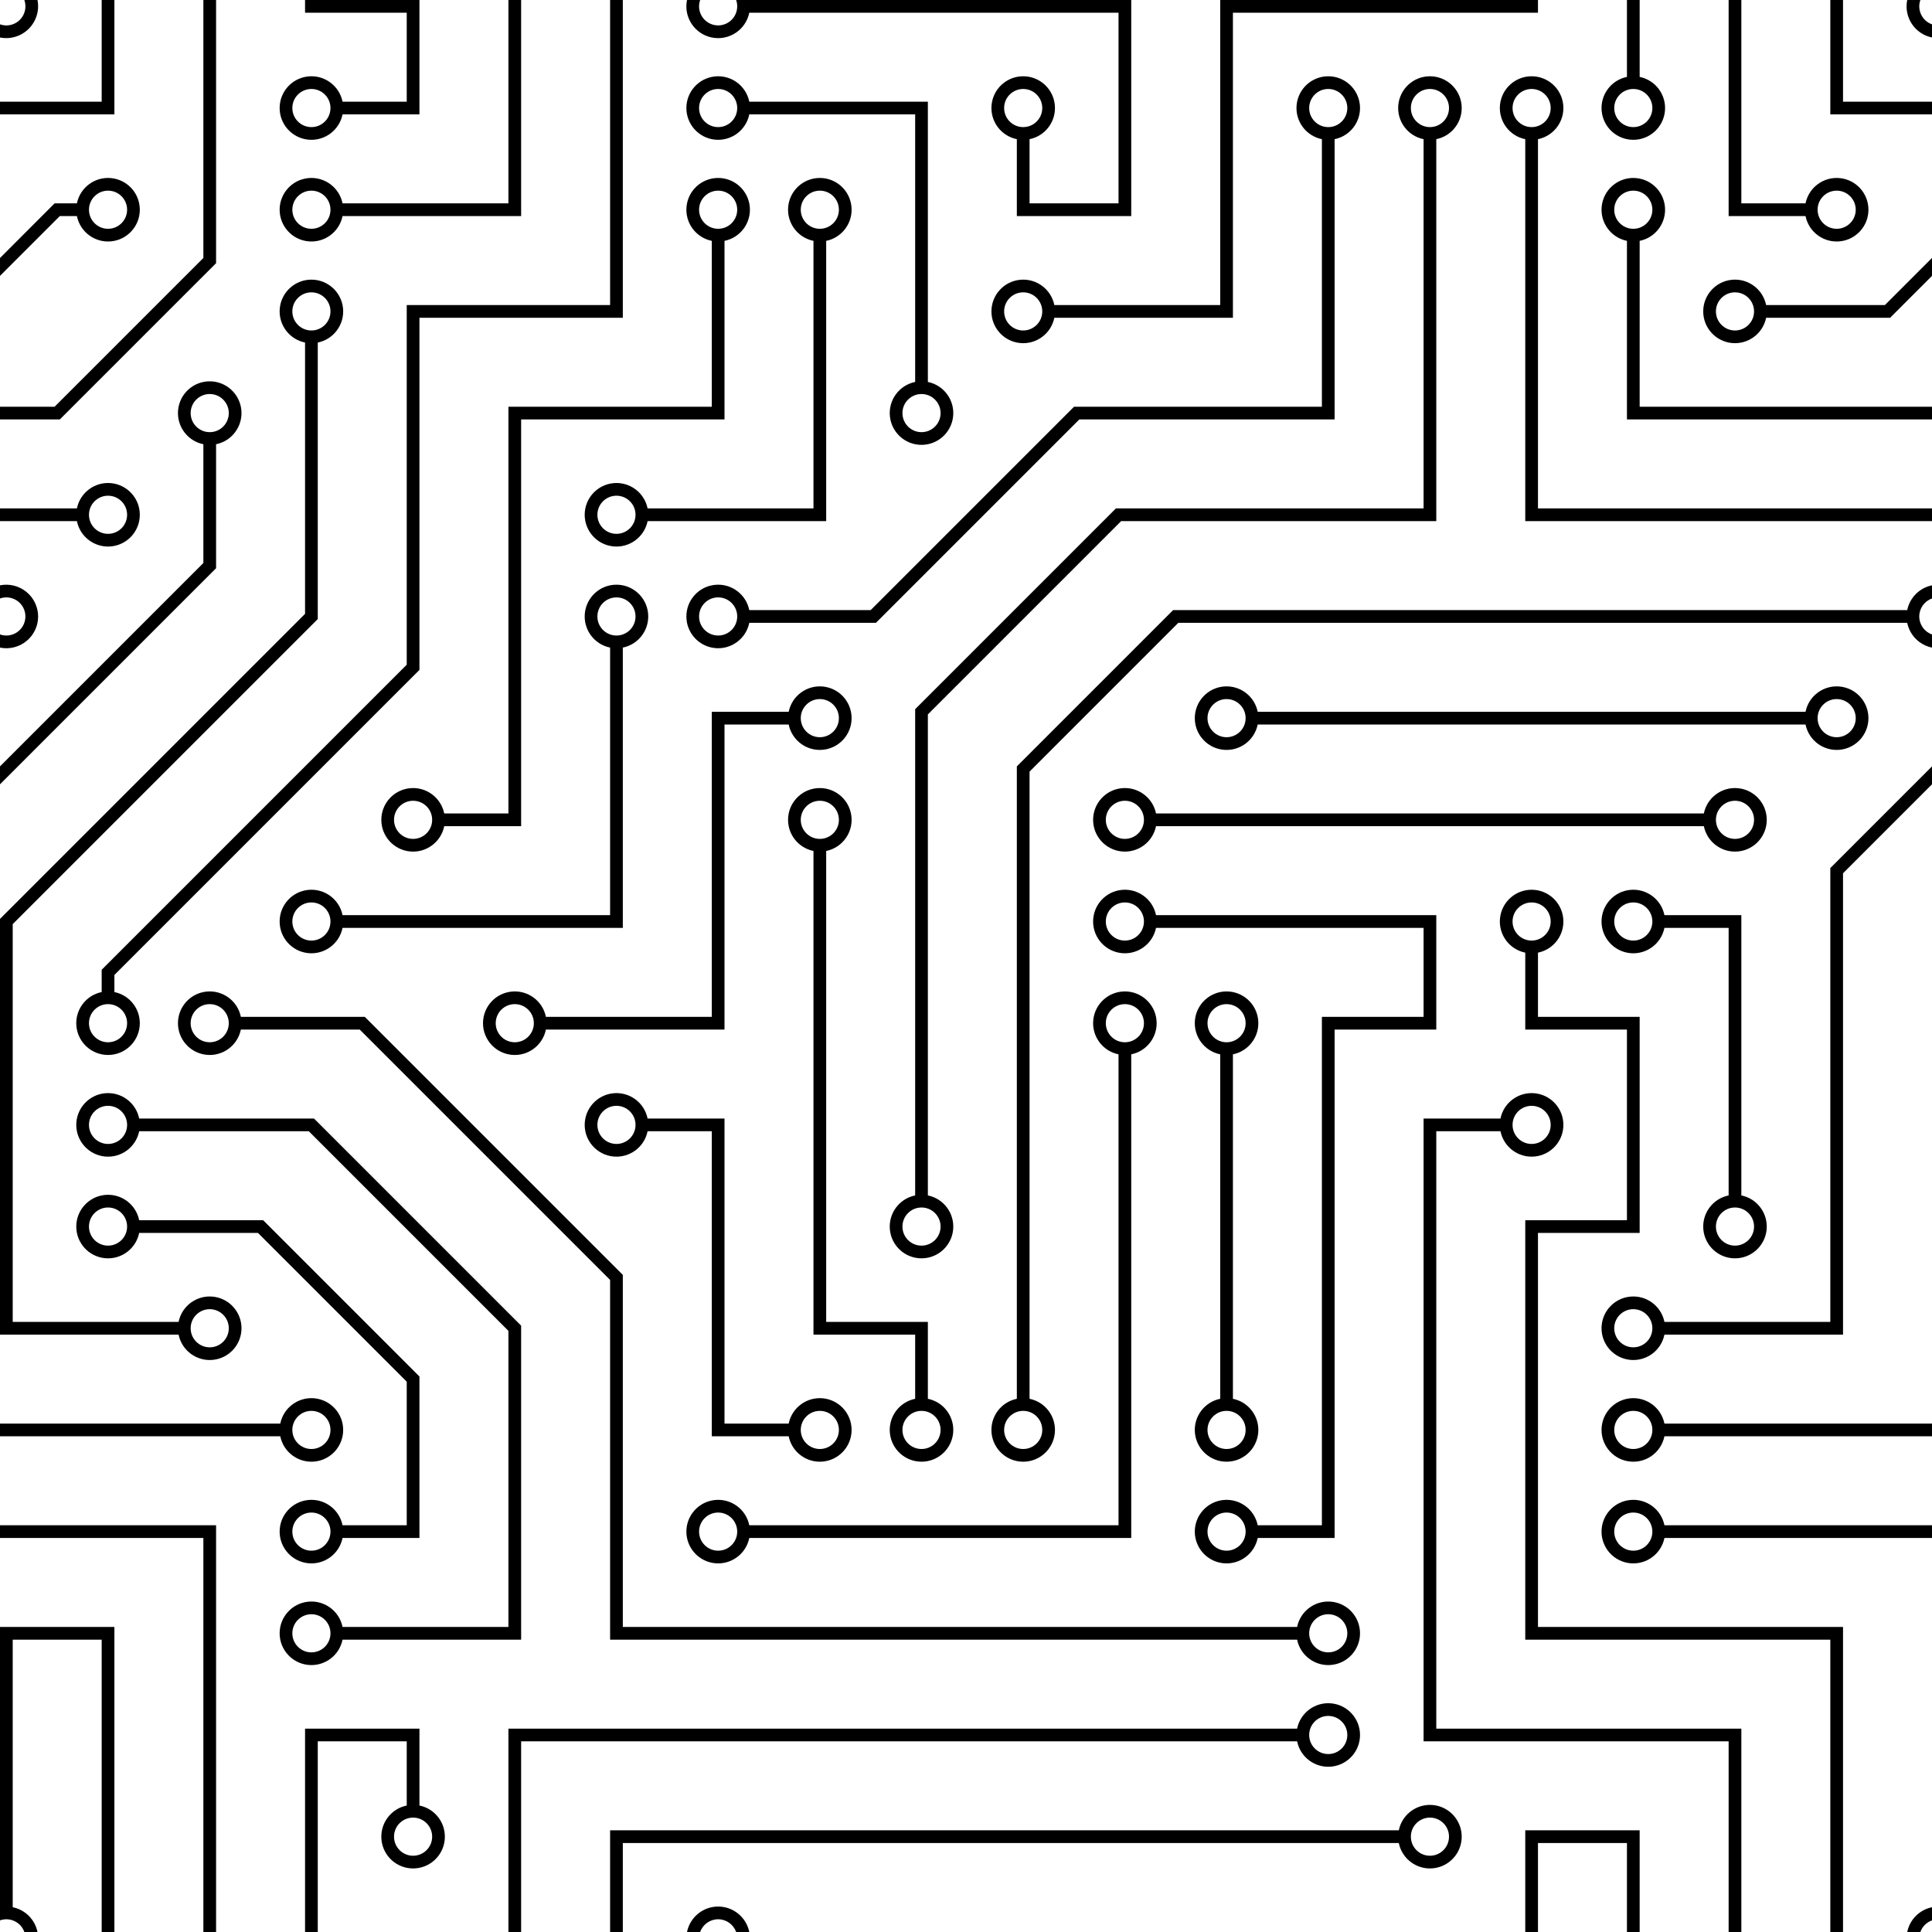
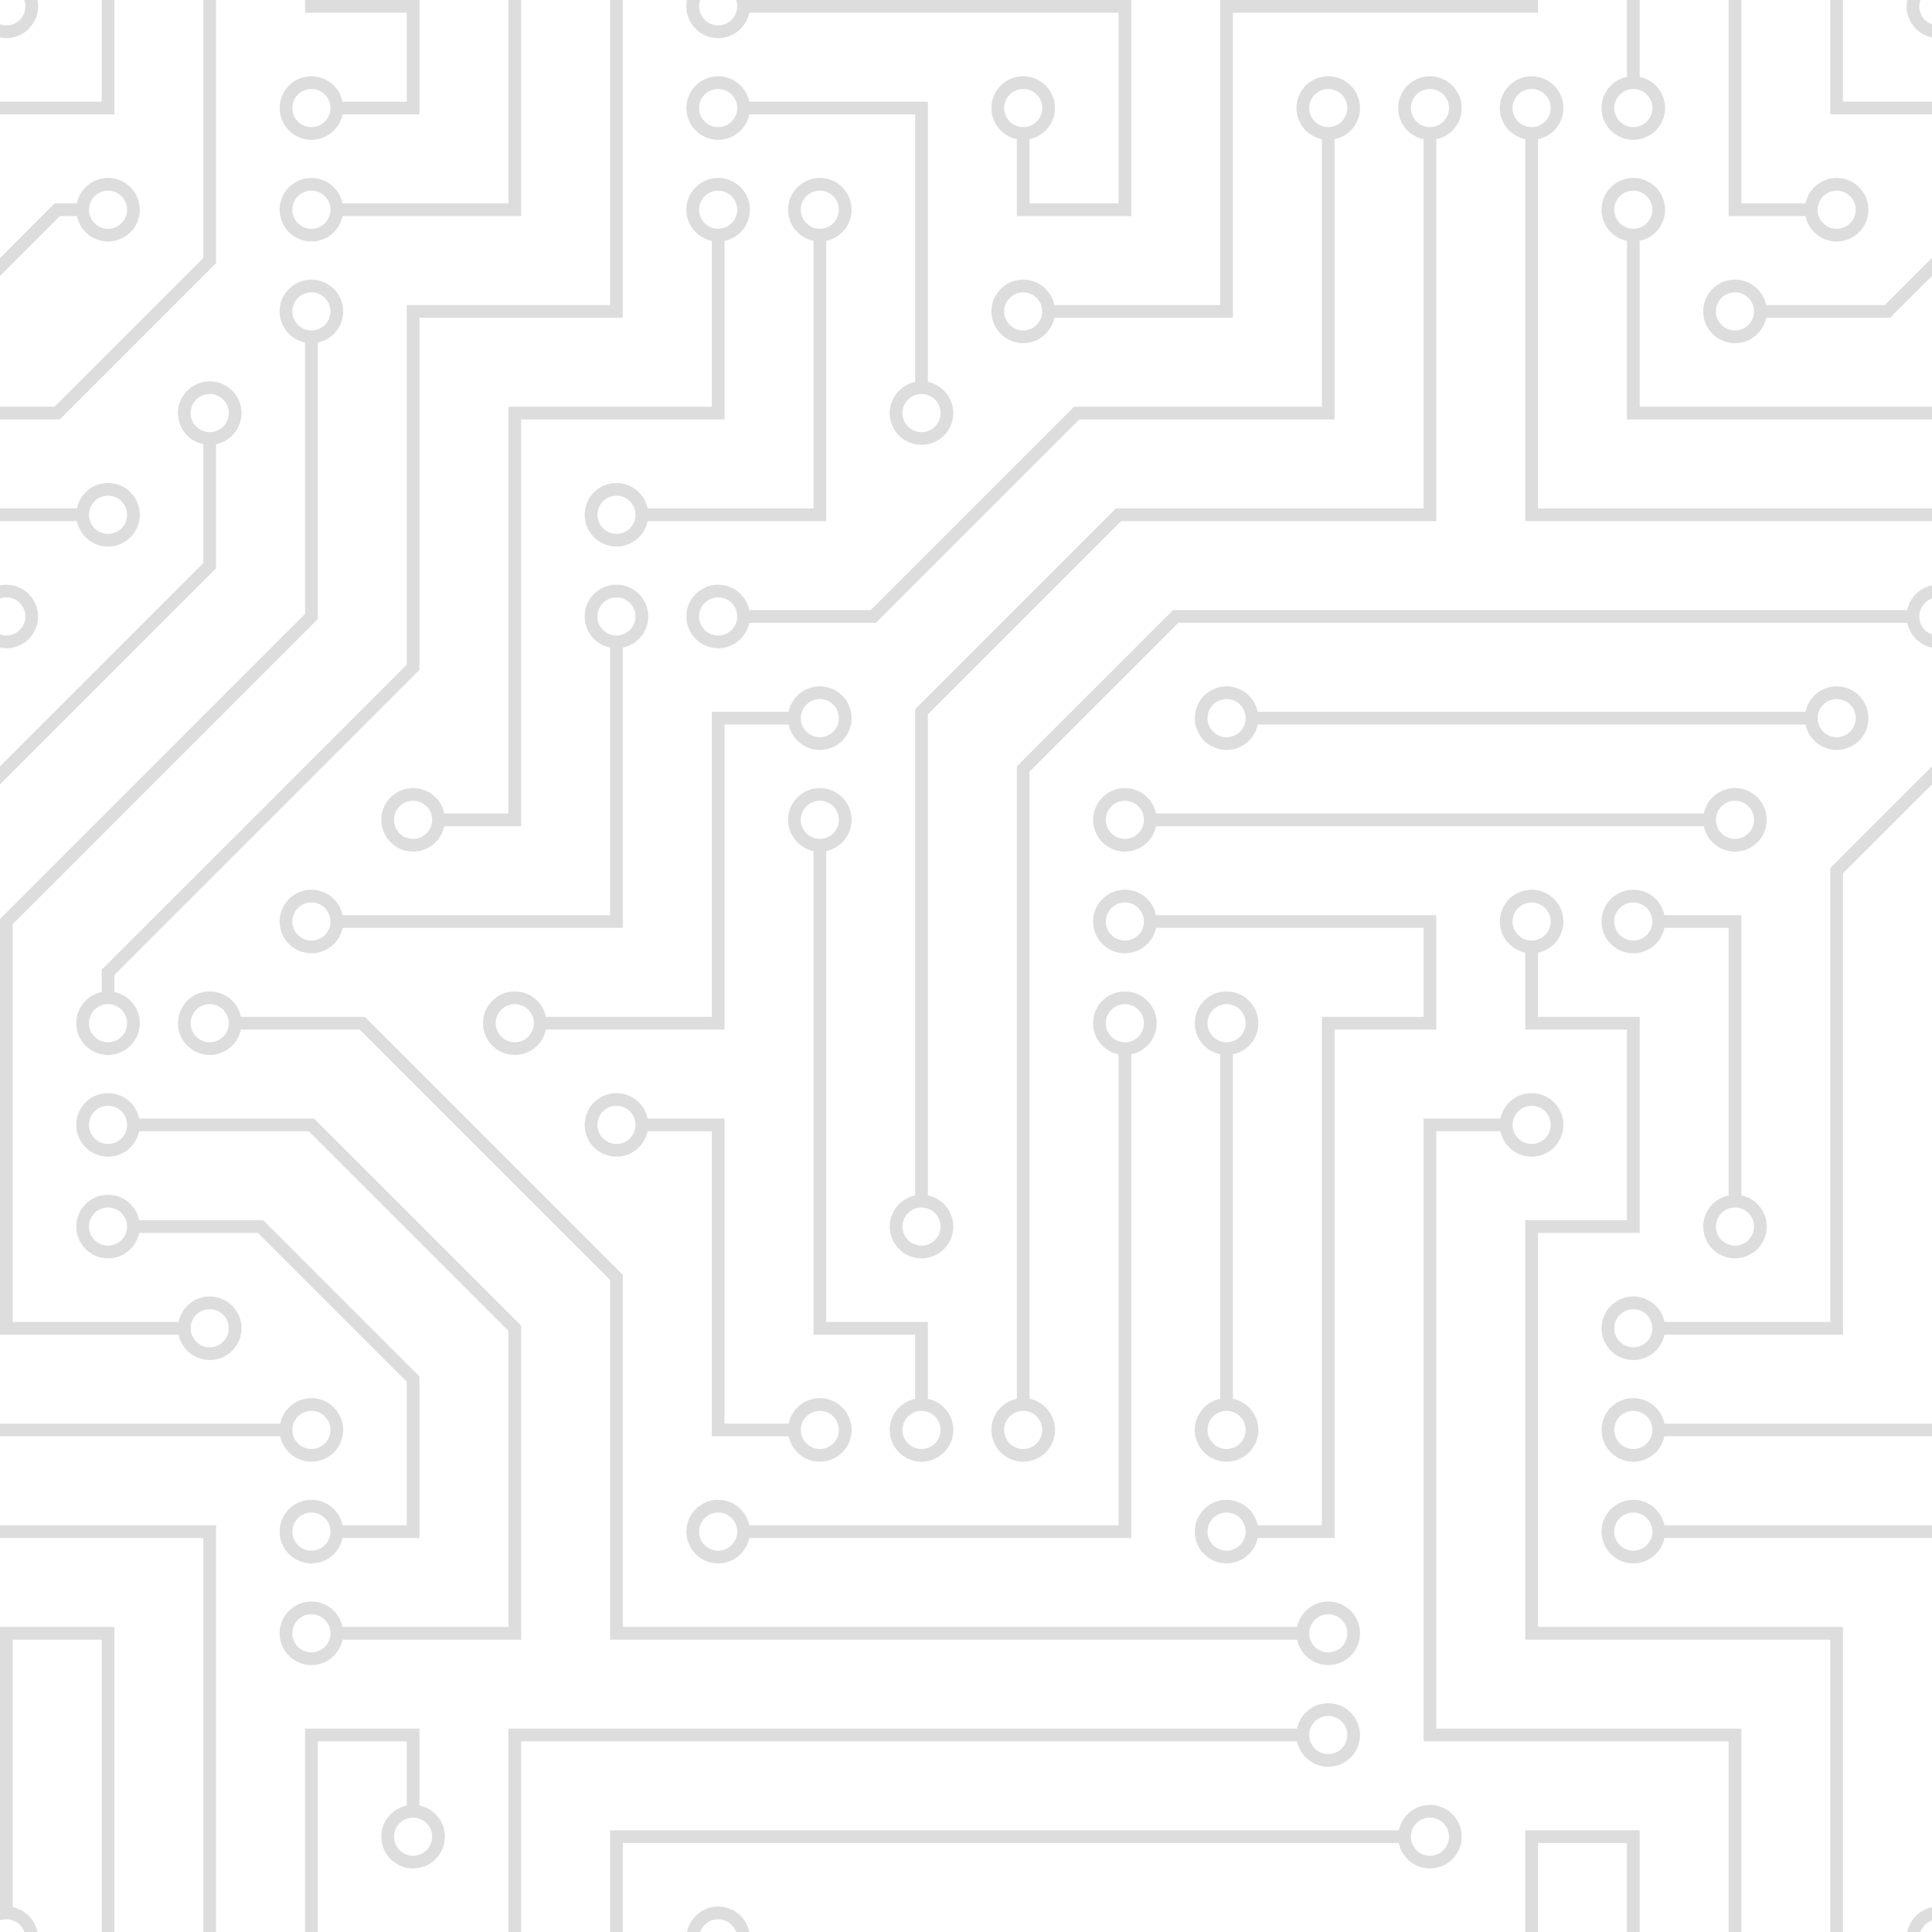
<svg xmlns="http://www.w3.org/2000/svg" viewBox="0 0 304 304" width="304" height="304">
-   <path fill="#000" d="M44.1 224a5 5 0 1 1 0 2H0v-2h44.1zm160 48a5 5 0 1 1 0 2H82v-2h122.1zm57.8-46a5 5 0 1 1 0-2H304v2h-42.1zm0 16a5 5 0 1 1 0-2H304v2h-42.1zm6.2-114a5 5 0 1 1 0 2h-86.2a5 5 0 1 1 0-2h86.2zm-256-48a5 5 0 1 1 0 2H0v-2h12.1zm185.8 34a5 5 0 1 1 0-2h86.2a5 5 0 1 1 0 2h-86.2zM258 12.1a5 5 0 1 1-2 0V0h2v12.1zm-64 208a5 5 0 1 1-2 0v-54.2a5 5 0 1 1 2 0v54.2zm48-198.2V80h62v2h-64V21.9a5 5 0 1 1 2 0zm16 16V64h46v2h-48V37.9a5 5 0 1 1 2 0zm-128 96V208h16v12.1a5 5 0 1 1-2 0V210h-16v-76.1a5 5 0 1 1 2 0zm-5.9-21.9a5 5 0 1 1 0 2H114v48H85.9a5 5 0 1 1 0-2H112v-48h12.1zm-6.2 130a5 5 0 1 1 0-2H176v-74.1a5 5 0 1 1 2 0V242h-60.1zm-16-64a5 5 0 1 1 0-2H114v48h10.1a5 5 0 1 1 0 2H112v-48h-10.1zM66 284.1a5 5 0 1 1-2 0V274H50v30h-2v-32h18v12.1zM236.1 176a5 5 0 1 1 0 2H226v94h48v32h-2v-30h-48v-98h12.1zm25.8-30a5 5 0 1 1 0-2H274v44.1a5 5 0 1 1-2 0V146h-10.1zm-64 96a5 5 0 1 1 0-2H208v-80h16v-14h-42.1a5 5 0 1 1 0-2H226v18h-16v80h-12.1zm86.2-210a5 5 0 1 1 0 2H272V0h2v32h10.1zM98 101.9V146H53.9a5 5 0 1 1 0-2H96v-42.1a5 5 0 1 1 2 0zM53.9 34a5 5 0 1 1 0-2H80V0h2v34H53.9zm60.1 3.9V66H82v64H69.9a5 5 0 1 1 0-2H80V64h32V37.9a5 5 0 1 1 2 0zM101.9 82a5 5 0 1 1 0-2H128V37.9a5 5 0 1 1 2 0V82h-28.1zm16-64a5 5 0 1 1 0-2H146v44.1a5 5 0 1 1-2 0V18h-26.1zm102.2 270a5 5 0 1 1 0 2H98v14h-2v-16h124.1zM242 149.9V160h16v34h-16v62h48v48h-2v-46h-48v-66h16v-30h-16v-12.1a5 5 0 1 1 2 0zM53.9 18a5 5 0 1 1 0-2H64V2H48V0h18v18H53.9zm112 32a5 5 0 1 1 0-2H192V0h50v2h-48v48h-28.1zm-48-48a5 5 0 0 1-9.8-2h2.07a3 3 0 1 0 5.66 0H178v34h-18V21.9a5 5 0 1 1 2 0V32h14V2h-58.1zm0 96a5 5 0 1 1 0-2H137l32-32h39V21.9a5 5 0 1 1 2 0V66h-40.17l-32 32H117.9zm28.1 90.1a5 5 0 1 1-2 0v-76.51L175.59 80H224V21.9a5 5 0 1 1 2 0V82h-49.59L146 112.41v75.69zm16 32a5 5 0 1 1-2 0v-99.51L184.59 96H300.1a5 5 0 0 1 3.9-3.9v2.07a3 3 0 0 0 0 5.66v2.07a5 5 0 0 1-3.9-3.9H185.41L162 121.41v98.69zm-144-64a5 5 0 1 1-2 0v-3.51l48-48V48h32V0h2v50H66v55.41l-48 48v2.69zM50 53.9v43.51l-48 48V208h26.1a5 5 0 1 1 0 2H0v-65.41l48-48V53.9a5 5 0 1 1 2 0zm-16 16V89.41l-34 34v-2.82l32-32V69.9a5 5 0 1 1 2 0zM12.1 32a5 5 0 1 1 0 2H9.41L0 43.41V40.6L8.59 32h3.51zm265.8 18a5 5 0 1 1 0-2h18.69l7.41-7.41v2.82L297.41 50H277.9zm-16 160a5 5 0 1 1 0-2H288v-71.41l16-16v2.82l-14 14V210h-28.1zm-208 32a5 5 0 1 1 0-2H64v-22.59L40.59 194H21.9a5 5 0 1 1 0-2H41.41L66 216.59V242H53.9zm150.2 14a5 5 0 1 1 0 2H96v-56.6L56.6 162H37.9a5 5 0 1 1 0-2h19.5L98 200.6V256h106.1zm-150.2 2a5 5 0 1 1 0-2H80v-46.59L48.59 178H21.9a5 5 0 1 1 0-2H49.41L82 208.59V258H53.9zM34 39.8v1.61L9.41 66H0v-2h8.59L32 40.59V0h2v39.8zM2 300.1a5 5 0 0 1 3.9 3.9H3.83A3 3 0 0 0 0 302.17V256h18v48h-2v-46H2v42.1zM34 241v63h-2v-62H0v-2h34v1zM17 18H0v-2h16V0h2v18h-1zm273-2h14v2h-16V0h2v16zm-32 273v15h-2v-14h-14v14h-2v-16h18v1zM0 92.1A5.02 5.02 0 0 1 6 97a5 5 0 0 1-6 4.9v-2.07a3 3 0 1 0 0-5.66V92.1zM80 272h2v32h-2v-32zm37.9 32h-2.07a3 3 0 0 0-5.66 0h-2.07a5 5 0 0 1 9.8 0zM5.9 0A5.02 5.02 0 0 1 0 5.9V3.83A3 3 0 0 0 3.83 0H5.9zm294.2 0h2.07A3 3 0 0 0 304 3.83V5.9a5 5 0 0 1-3.9-5.9zm3.9 300.1v2.07a3 3 0 0 0-1.83 1.83h-2.07a5 5 0 0 1 3.9-3.9zM97 100a3 3 0 1 0 0-6 3 3 0 0 0 0 6zm0-16a3 3 0 1 0 0-6 3 3 0 0 0 0 6zm16 16a3 3 0 1 0 0-6 3 3 0 0 0 0 6zm16 16a3 3 0 1 0 0-6 3 3 0 0 0 0 6zm0 16a3 3 0 1 0 0-6 3 3 0 0 0 0 6zm-48 32a3 3 0 1 0 0-6 3 3 0 0 0 0 6zm16 16a3 3 0 1 0 0-6 3 3 0 0 0 0 6zm32 48a3 3 0 1 0 0-6 3 3 0 0 0 0 6zm-16 16a3 3 0 1 0 0-6 3 3 0 0 0 0 6zm32-16a3 3 0 1 0 0-6 3 3 0 0 0 0 6zm0-32a3 3 0 1 0 0-6 3 3 0 0 0 0 6zm16 32a3 3 0 1 0 0-6 3 3 0 0 0 0 6zm32 16a3 3 0 1 0 0-6 3 3 0 0 0 0 6zm0-16a3 3 0 1 0 0-6 3 3 0 0 0 0 6zm-16-64a3 3 0 1 0 0-6 3 3 0 0 0 0 6zm16 0a3 3 0 1 0 0-6 3 3 0 0 0 0 6zm16 96a3 3 0 1 0 0-6 3 3 0 0 0 0 6zm0 16a3 3 0 1 0 0-6 3 3 0 0 0 0 6zm16 16a3 3 0 1 0 0-6 3 3 0 0 0 0 6zm16-144a3 3 0 1 0 0-6 3 3 0 0 0 0 6zm0 32a3 3 0 1 0 0-6 3 3 0 0 0 0 6zm16-32a3 3 0 1 0 0-6 3 3 0 0 0 0 6zm16-16a3 3 0 1 0 0-6 3 3 0 0 0 0 6zm-96 0a3 3 0 1 0 0-6 3 3 0 0 0 0 6zm0 16a3 3 0 1 0 0-6 3 3 0 0 0 0 6zm16-32a3 3 0 1 0 0-6 3 3 0 0 0 0 6zm96 0a3 3 0 1 0 0-6 3 3 0 0 0 0 6zm-16-64a3 3 0 1 0 0-6 3 3 0 0 0 0 6zm16-16a3 3 0 1 0 0-6 3 3 0 0 0 0 6zm-32 0a3 3 0 1 0 0-6 3 3 0 0 0 0 6zm0-16a3 3 0 1 0 0-6 3 3 0 0 0 0 6zm-16 0a3 3 0 1 0 0-6 3 3 0 0 0 0 6zm-16 0a3 3 0 1 0 0-6 3 3 0 0 0 0 6zm-16 0a3 3 0 1 0 0-6 3 3 0 0 0 0 6zM49 36a3 3 0 1 0 0-6 3 3 0 0 0 0 6zm-32 0a3 3 0 1 0 0-6 3 3 0 0 0 0 6zm32 16a3 3 0 1 0 0-6 3 3 0 0 0 0 6zM33 68a3 3 0 1 0 0-6 3 3 0 0 0 0 6zm16-48a3 3 0 1 0 0-6 3 3 0 0 0 0 6zm0 240a3 3 0 1 0 0-6 3 3 0 0 0 0 6zm16 32a3 3 0 1 0 0-6 3 3 0 0 0 0 6zm-16-64a3 3 0 1 0 0-6 3 3 0 0 0 0 6zm0 16a3 3 0 1 0 0-6 3 3 0 0 0 0 6zm-16-32a3 3 0 1 0 0-6 3 3 0 0 0 0 6zm80-176a3 3 0 1 0 0-6 3 3 0 0 0 0 6zm16 0a3 3 0 1 0 0-6 3 3 0 0 0 0 6zm-16-16a3 3 0 1 0 0-6 3 3 0 0 0 0 6zm32 48a3 3 0 1 0 0-6 3 3 0 0 0 0 6zm16-16a3 3 0 1 0 0-6 3 3 0 0 0 0 6zm0-32a3 3 0 1 0 0-6 3 3 0 0 0 0 6zm112 176a3 3 0 1 0 0-6 3 3 0 0 0 0 6zm-16 16a3 3 0 1 0 0-6 3 3 0 0 0 0 6zm0 16a3 3 0 1 0 0-6 3 3 0 0 0 0 6zm0 16a3 3 0 1 0 0-6 3 3 0 0 0 0 6zM17 180a3 3 0 1 0 0-6 3 3 0 0 0 0 6zm0 16a3 3 0 1 0 0-6 3 3 0 0 0 0 6zm0-32a3 3 0 1 0 0-6 3 3 0 0 0 0 6zm16 0a3 3 0 1 0 0-6 3 3 0 0 0 0 6zM17 84a3 3 0 1 0 0-6 3 3 0 0 0 0 6zm32 64a3 3 0 1 0 0-6 3 3 0 0 0 0 6zm16-16a3 3 0 1 0 0-6 3 3 0 0 0 0 6z" />
+   <path fill="#dddddd" d="M44.1 224a5 5 0 1 1 0 2H0v-2h44.1zm160 48a5 5 0 1 1 0 2H82v-2h122.1zm57.8-46a5 5 0 1 1 0-2H304v2h-42.1zm0 16a5 5 0 1 1 0-2H304v2h-42.1zm6.2-114a5 5 0 1 1 0 2h-86.2a5 5 0 1 1 0-2h86.2zm-256-48a5 5 0 1 1 0 2H0v-2h12.1zm185.8 34a5 5 0 1 1 0-2h86.2a5 5 0 1 1 0 2h-86.2zM258 12.1a5 5 0 1 1-2 0V0h2v12.1zm-64 208a5 5 0 1 1-2 0v-54.2a5 5 0 1 1 2 0v54.2zm48-198.2V80h62v2h-64V21.9a5 5 0 1 1 2 0zm16 16V64h46v2h-48V37.9a5 5 0 1 1 2 0zm-128 96V208h16v12.1a5 5 0 1 1-2 0V210h-16v-76.1a5 5 0 1 1 2 0zm-5.9-21.9a5 5 0 1 1 0 2H114v48H85.9a5 5 0 1 1 0-2H112v-48h12.1zm-6.2 130a5 5 0 1 1 0-2H176v-74.1a5 5 0 1 1 2 0V242h-60.1zm-16-64a5 5 0 1 1 0-2H114v48h10.1a5 5 0 1 1 0 2H112v-48h-10.1zM66 284.1a5 5 0 1 1-2 0V274H50v30h-2v-32h18v12.1zM236.1 176a5 5 0 1 1 0 2H226v94h48v32h-2v-30h-48v-98h12.1zm25.8-30a5 5 0 1 1 0-2H274v44.1a5 5 0 1 1-2 0V146h-10.1zm-64 96a5 5 0 1 1 0-2H208v-80h16v-14h-42.1a5 5 0 1 1 0-2H226v18h-16v80h-12.1zm86.2-210a5 5 0 1 1 0 2H272V0h2v32h10.1zM98 101.9V146H53.9a5 5 0 1 1 0-2H96v-42.1a5 5 0 1 1 2 0zM53.9 34a5 5 0 1 1 0-2H80V0h2v34H53.9zm60.1 3.9V66H82v64H69.9a5 5 0 1 1 0-2H80V64h32V37.9a5 5 0 1 1 2 0zM101.9 82a5 5 0 1 1 0-2H128V37.9a5 5 0 1 1 2 0V82h-28.1zm16-64a5 5 0 1 1 0-2H146v44.1a5 5 0 1 1-2 0V18h-26.1zm102.2 270a5 5 0 1 1 0 2H98v14h-2v-16h124.1zM242 149.9V160h16v34h-16v62h48v48h-2v-46h-48v-66h16v-30h-16v-12.1a5 5 0 1 1 2 0zM53.9 18a5 5 0 1 1 0-2H64V2H48V0h18v18H53.9zm112 32a5 5 0 1 1 0-2H192V0h50v2h-48v48h-28.1zm-48-48a5 5 0 0 1-9.8-2h2.07a3 3 0 1 0 5.66 0H178v34h-18V21.9a5 5 0 1 1 2 0V32h14V2h-58.1zm0 96a5 5 0 1 1 0-2H137l32-32h39V21.9a5 5 0 1 1 2 0V66h-40.17l-32 32H117.9zm28.1 90.1a5 5 0 1 1-2 0v-76.51L175.59 80H224V21.9a5 5 0 1 1 2 0V82h-49.59L146 112.41v75.69zm16 32a5 5 0 1 1-2 0v-99.51L184.59 96H300.1a5 5 0 0 1 3.9-3.9v2.07a3 3 0 0 0 0 5.66v2.07a5 5 0 0 1-3.9-3.9H185.41L162 121.41v98.69zm-144-64a5 5 0 1 1-2 0v-3.51l48-48V48h32V0h2v50H66v55.41l-48 48v2.69zM50 53.9v43.51l-48 48V208h26.1a5 5 0 1 1 0 2H0v-65.41l48-48V53.9a5 5 0 1 1 2 0zm-16 16V89.41l-34 34v-2.82l32-32V69.9a5 5 0 1 1 2 0zM12.1 32a5 5 0 1 1 0 2H9.41L0 43.41V40.6L8.59 32h3.51zm265.8 18a5 5 0 1 1 0-2h18.69l7.41-7.41v2.82L297.41 50H277.9zm-16 160a5 5 0 1 1 0-2H288v-71.41l16-16v2.82l-14 14V210h-28.1zm-208 32a5 5 0 1 1 0-2H64v-22.59L40.59 194H21.9a5 5 0 1 1 0-2H41.41L66 216.59V242H53.9zm150.2 14a5 5 0 1 1 0 2H96v-56.6L56.6 162H37.9a5 5 0 1 1 0-2h19.5L98 200.6V256h106.1zm-150.2 2a5 5 0 1 1 0-2H80v-46.59L48.59 178H21.9a5 5 0 1 1 0-2H49.41L82 208.59V258H53.9zM34 39.8v1.61L9.41 66H0v-2h8.59L32 40.59V0h2v39.8zM2 300.1a5 5 0 0 1 3.9 3.9H3.83A3 3 0 0 0 0 302.17V256h18v48h-2v-46H2v42.1zM34 241v63h-2v-62H0v-2h34v1zM17 18H0v-2h16V0h2v18h-1zm273-2h14v2h-16V0h2v16zm-32 273v15h-2v-14h-14v14h-2v-16h18v1zM0 92.1A5.02 5.02 0 0 1 6 97a5 5 0 0 1-6 4.9v-2.07a3 3 0 1 0 0-5.66V92.1zM80 272h2v32h-2v-32zm37.9 32h-2.07a3 3 0 0 0-5.66 0h-2.07a5 5 0 0 1 9.8 0zM5.9 0A5.02 5.02 0 0 1 0 5.9V3.83A3 3 0 0 0 3.83 0H5.9zm294.2 0h2.07A3 3 0 0 0 304 3.83V5.9a5 5 0 0 1-3.9-5.9zm3.9 300.1v2.07a3 3 0 0 0-1.83 1.83h-2.07a5 5 0 0 1 3.9-3.9zM97 100a3 3 0 1 0 0-6 3 3 0 0 0 0 6zm0-16a3 3 0 1 0 0-6 3 3 0 0 0 0 6zm16 16a3 3 0 1 0 0-6 3 3 0 0 0 0 6zm16 16a3 3 0 1 0 0-6 3 3 0 0 0 0 6zm0 16a3 3 0 1 0 0-6 3 3 0 0 0 0 6zm-48 32a3 3 0 1 0 0-6 3 3 0 0 0 0 6zm16 16a3 3 0 1 0 0-6 3 3 0 0 0 0 6zm32 48a3 3 0 1 0 0-6 3 3 0 0 0 0 6zm-16 16a3 3 0 1 0 0-6 3 3 0 0 0 0 6zm32-16a3 3 0 1 0 0-6 3 3 0 0 0 0 6zm0-32a3 3 0 1 0 0-6 3 3 0 0 0 0 6zm16 32a3 3 0 1 0 0-6 3 3 0 0 0 0 6zm32 16a3 3 0 1 0 0-6 3 3 0 0 0 0 6zm0-16a3 3 0 1 0 0-6 3 3 0 0 0 0 6zm-16-64a3 3 0 1 0 0-6 3 3 0 0 0 0 6zm16 0a3 3 0 1 0 0-6 3 3 0 0 0 0 6zm16 96a3 3 0 1 0 0-6 3 3 0 0 0 0 6zm0 16a3 3 0 1 0 0-6 3 3 0 0 0 0 6zm16 16a3 3 0 1 0 0-6 3 3 0 0 0 0 6zm16-144a3 3 0 1 0 0-6 3 3 0 0 0 0 6zm0 32a3 3 0 1 0 0-6 3 3 0 0 0 0 6zm16-32a3 3 0 1 0 0-6 3 3 0 0 0 0 6zm16-16a3 3 0 1 0 0-6 3 3 0 0 0 0 6zm-96 0a3 3 0 1 0 0-6 3 3 0 0 0 0 6zm0 16a3 3 0 1 0 0-6 3 3 0 0 0 0 6zm16-32a3 3 0 1 0 0-6 3 3 0 0 0 0 6zm96 0a3 3 0 1 0 0-6 3 3 0 0 0 0 6zm-16-64a3 3 0 1 0 0-6 3 3 0 0 0 0 6zm16-16a3 3 0 1 0 0-6 3 3 0 0 0 0 6zm-32 0a3 3 0 1 0 0-6 3 3 0 0 0 0 6zm0-16a3 3 0 1 0 0-6 3 3 0 0 0 0 6zm-16 0a3 3 0 1 0 0-6 3 3 0 0 0 0 6zm-16 0a3 3 0 1 0 0-6 3 3 0 0 0 0 6zm-16 0a3 3 0 1 0 0-6 3 3 0 0 0 0 6zM49 36a3 3 0 1 0 0-6 3 3 0 0 0 0 6zm-32 0a3 3 0 1 0 0-6 3 3 0 0 0 0 6zm32 16a3 3 0 1 0 0-6 3 3 0 0 0 0 6zM33 68a3 3 0 1 0 0-6 3 3 0 0 0 0 6zm16-48a3 3 0 1 0 0-6 3 3 0 0 0 0 6zm0 240a3 3 0 1 0 0-6 3 3 0 0 0 0 6zm16 32a3 3 0 1 0 0-6 3 3 0 0 0 0 6zm-16-64a3 3 0 1 0 0-6 3 3 0 0 0 0 6zm0 16a3 3 0 1 0 0-6 3 3 0 0 0 0 6zm-16-32a3 3 0 1 0 0-6 3 3 0 0 0 0 6zm80-176a3 3 0 1 0 0-6 3 3 0 0 0 0 6zm16 0a3 3 0 1 0 0-6 3 3 0 0 0 0 6zm-16-16a3 3 0 1 0 0-6 3 3 0 0 0 0 6zm32 48a3 3 0 1 0 0-6 3 3 0 0 0 0 6zm16-16a3 3 0 1 0 0-6 3 3 0 0 0 0 6zm0-32a3 3 0 1 0 0-6 3 3 0 0 0 0 6zm112 176a3 3 0 1 0 0-6 3 3 0 0 0 0 6zm-16 16a3 3 0 1 0 0-6 3 3 0 0 0 0 6zm0 16a3 3 0 1 0 0-6 3 3 0 0 0 0 6zm0 16a3 3 0 1 0 0-6 3 3 0 0 0 0 6zM17 180a3 3 0 1 0 0-6 3 3 0 0 0 0 6zm0 16a3 3 0 1 0 0-6 3 3 0 0 0 0 6zm0-32a3 3 0 1 0 0-6 3 3 0 0 0 0 6zm16 0a3 3 0 1 0 0-6 3 3 0 0 0 0 6zM17 84a3 3 0 1 0 0-6 3 3 0 0 0 0 6zm32 64a3 3 0 1 0 0-6 3 3 0 0 0 0 6zm16-16a3 3 0 1 0 0-6 3 3 0 0 0 0 6z" />
</svg>
